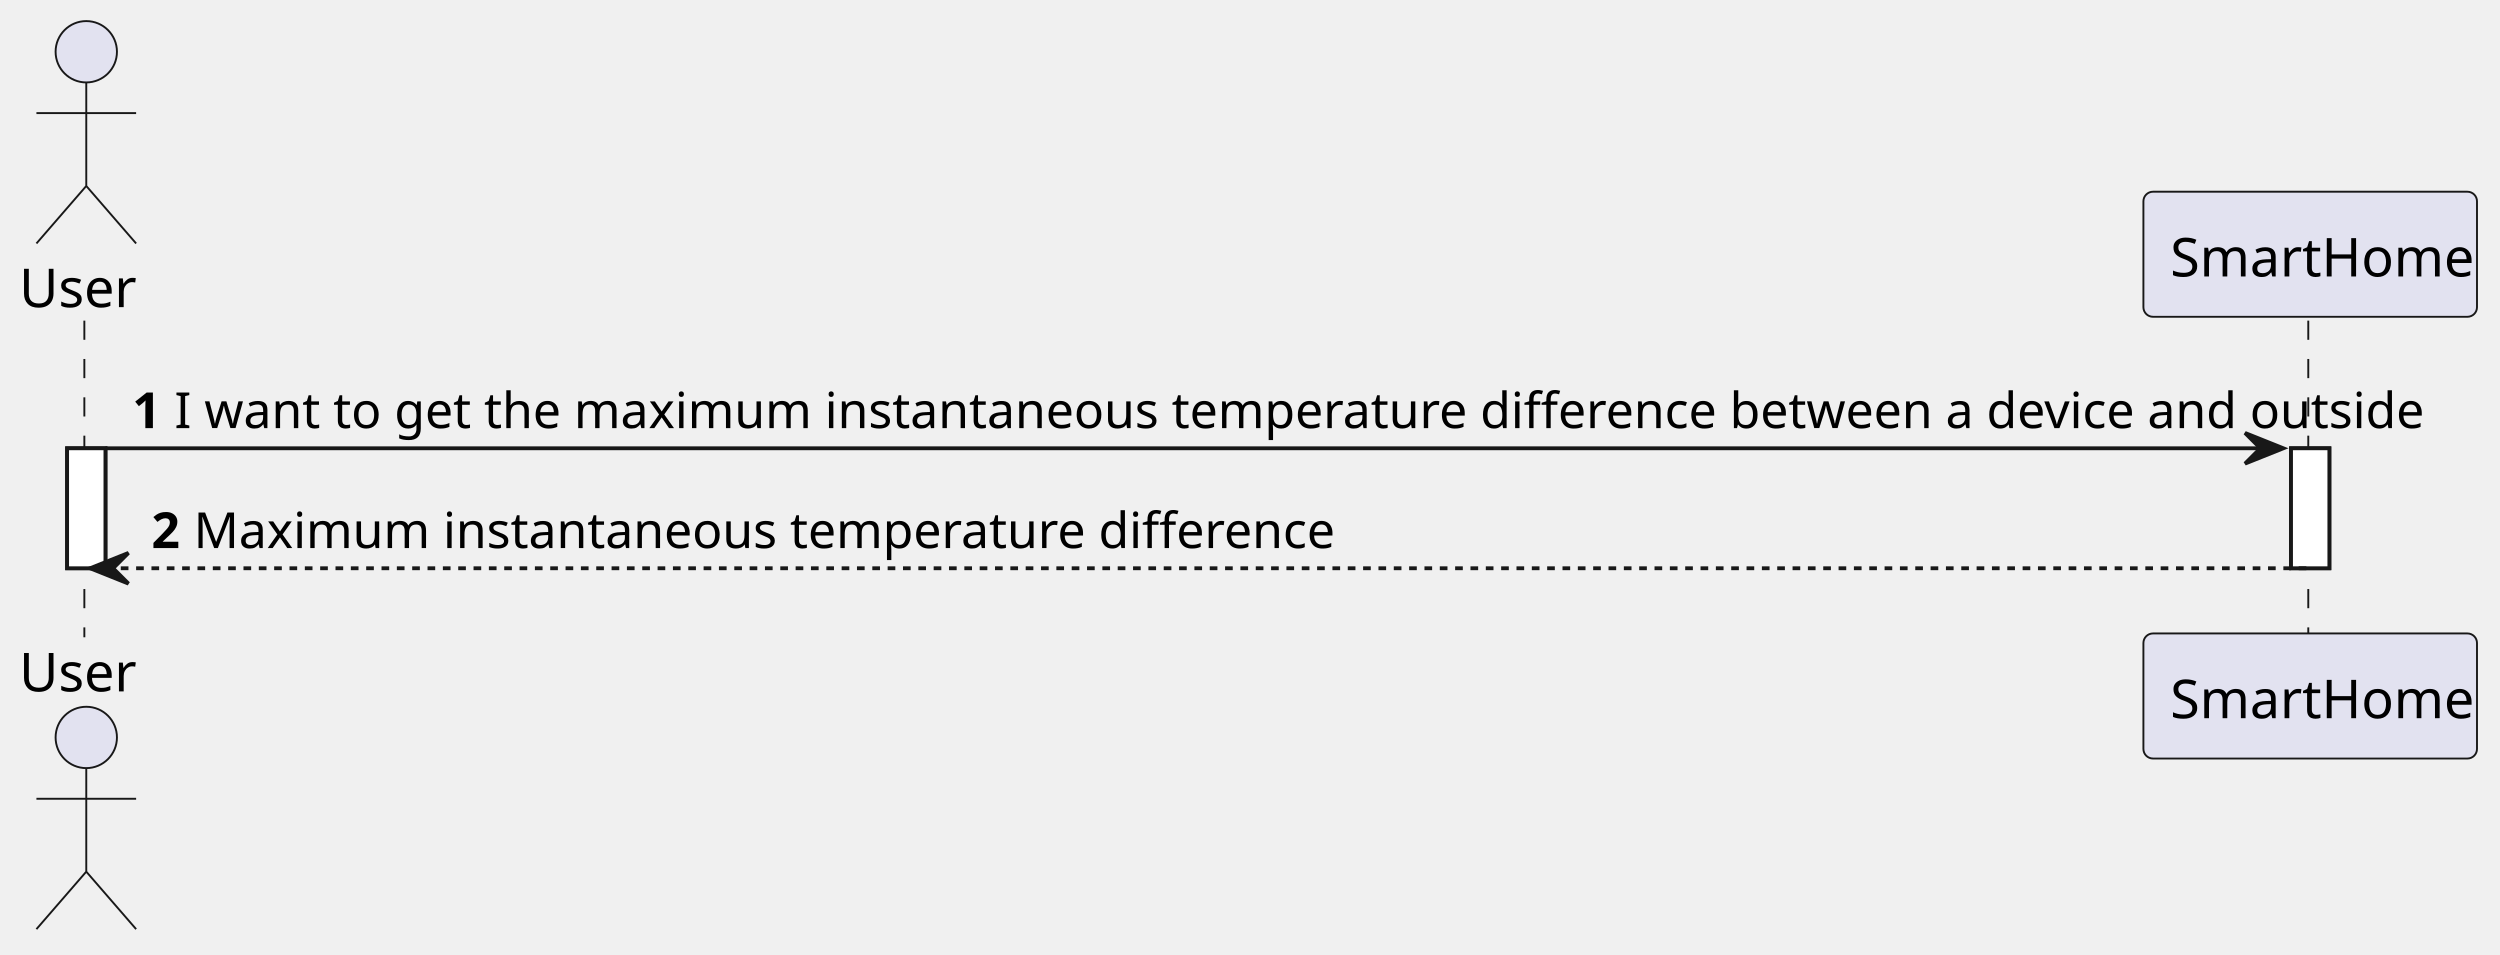
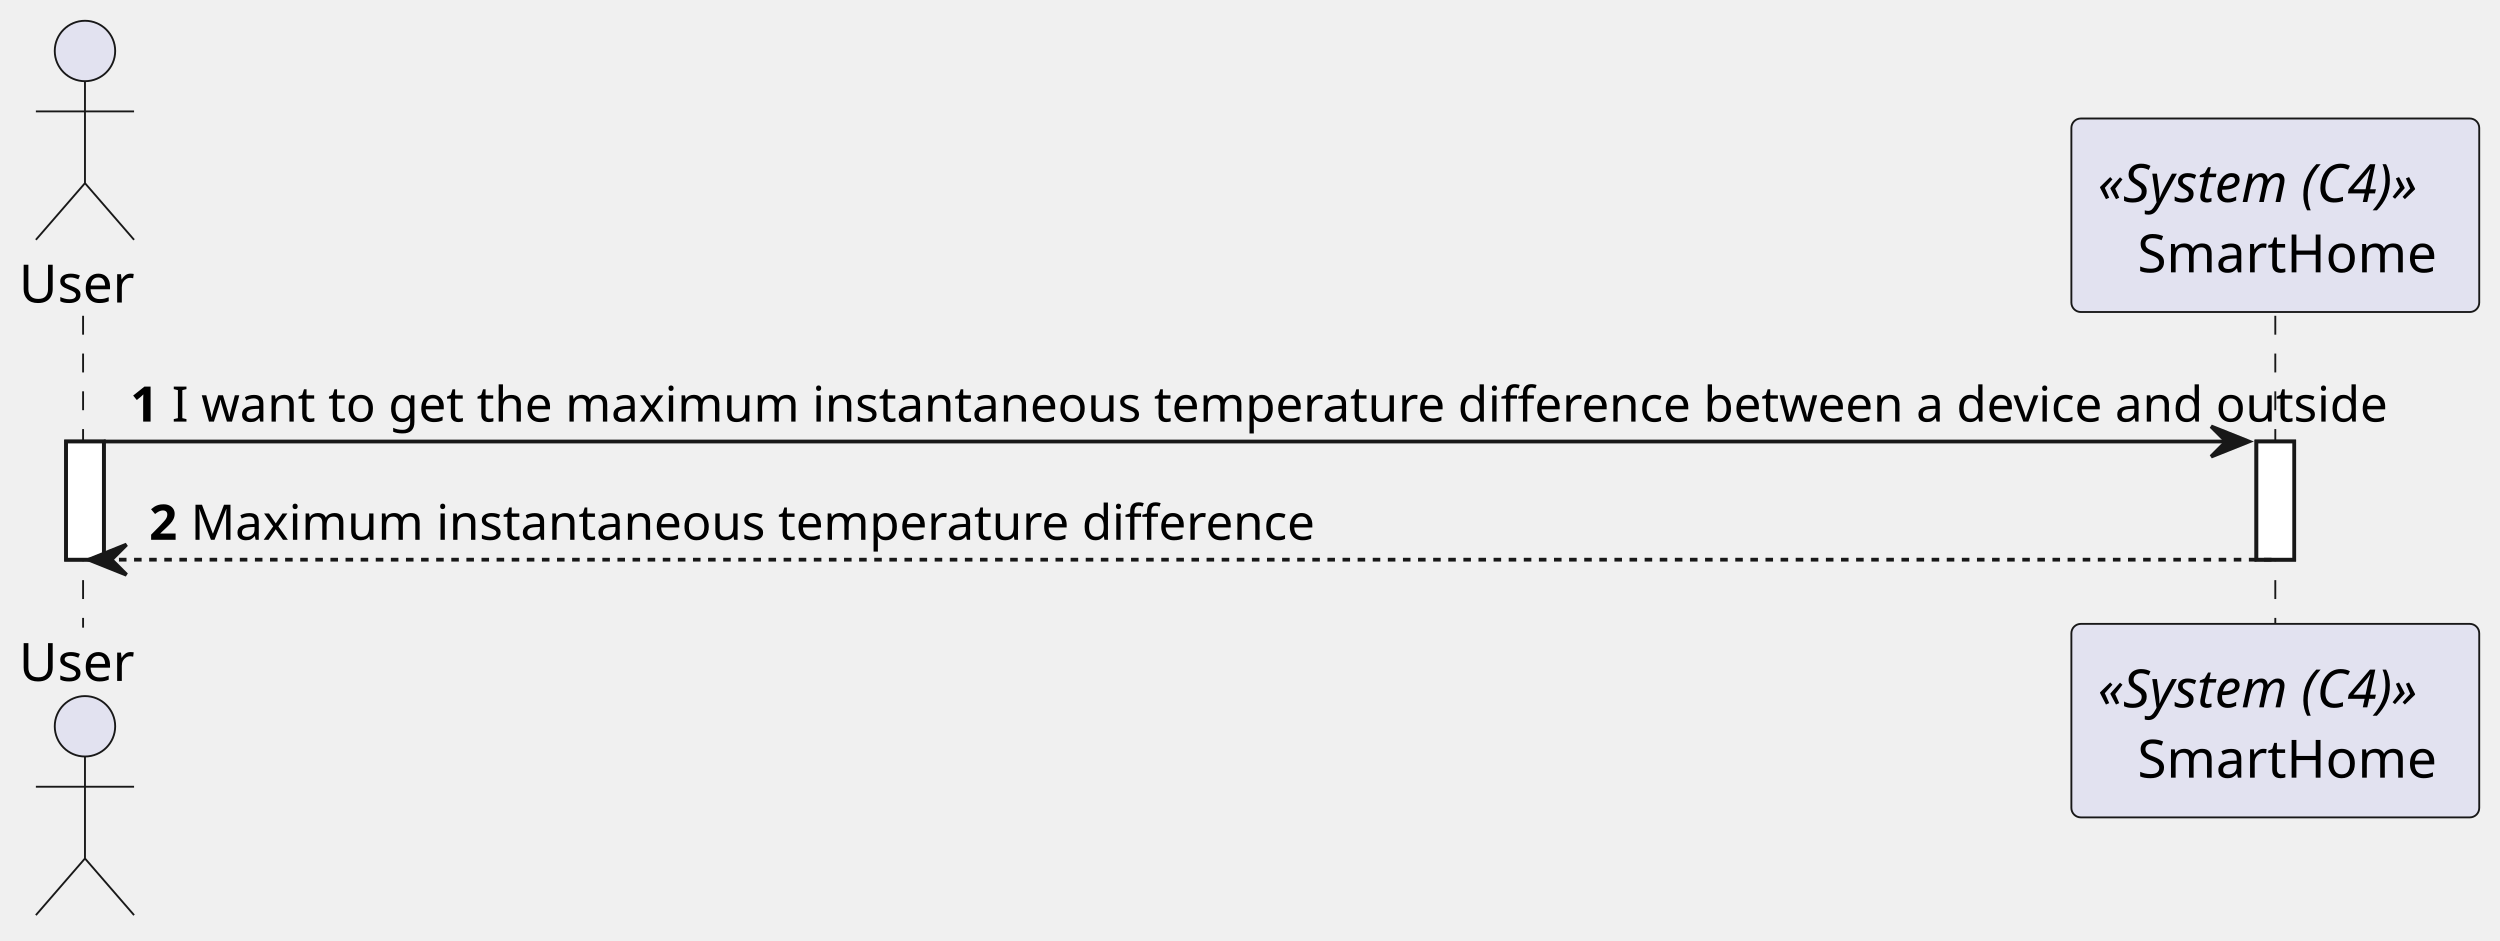
- <svg xmlns="http://www.w3.org/2000/svg" contentStyleType="text/css" height="249px" preserveAspectRatio="none" style="width:652px;height:249px;background:#FFFFFF;" version="1.1" viewBox="0 0 652 249" width="652px" zoomAndPan="magnify">
+ <svg xmlns="http://www.w3.org/2000/svg" contentStyleType="text/css" height="249px" preserveAspectRatio="none" style="width:662px;height:249px;background:#FFFFFF;" version="1.1" viewBox="0 0 662 249" width="662px" zoomAndPan="magnify">
  <defs />
  <g>
    <rect fill="#FFFFFF" height="31.291" style="stroke:#181818;stroke-width:1.0;" width="10" x="17.5" y="116.912" />
    <rect fill="#FFFFFF" height="31.291" style="stroke:#181818;stroke-width:1.0;" width="10" x="597.5" y="116.912" />
    <line style="stroke:#181818;stroke-width:0.5;stroke-dasharray:5.0,5.0;" x1="22" x2="22" y1="83.621" y2="166.203" />
-     <line style="stroke:#181818;stroke-width:0.5;stroke-dasharray:5.0,5.0;" x1="602" x2="602" y1="83.621" y2="166.203" />
+     <line style="stroke:#181818;stroke-width:0.5;stroke-dasharray:5.0,5.0;" x1="602.5" x2="602.5" y1="83.621" y2="166.203" />
    <text fill="#000000" font-family="sans-serif" font-size="14" lengthAdjust="spacing" textLength="29" x="5" y="80.107">User</text>
    <ellipse cx="22.5" cy="13.5" fill="#E2E2F0" rx="8" ry="8" style="stroke:#181818;stroke-width:0.5;" />
    <path d="M22.5,21.5 L22.5,48.5 M9.5,29.5 L35.5,29.5 M22.5,48.5 L9.5,63.5 M22.5,48.5 L35.5,63.5 " fill="none" style="stroke:#181818;stroke-width:0.5;" />
    <text fill="#000000" font-family="sans-serif" font-size="14" lengthAdjust="spacing" textLength="29" x="5" y="180.31">User</text>
    <ellipse cx="22.5" cy="192.324" fill="#E2E2F0" rx="8" ry="8" style="stroke:#181818;stroke-width:0.5;" />
    <path d="M22.5,200.324 L22.5,227.324 M9.5,208.324 L35.5,208.324 M22.5,227.324 L9.5,242.324 M22.5,227.324 L35.5,242.324 " fill="none" style="stroke:#181818;stroke-width:0.5;" />
-     <rect fill="#E2E2F0" height="32.621" rx="2.5" ry="2.5" style="stroke:#181818;stroke-width:0.5;" width="87" x="559" y="50" />
+     <rect fill="#E2E2F0" height="51.242" rx="2.5" ry="2.5" style="stroke:#181818;stroke-width:0.5;" width="108" x="548.5" y="31.379" />
+     <text fill="#000000" font-family="sans-serif" font-size="14" font-style="italic" lengthAdjust="spacing" textLength="94" x="555.5" y="53.486">«System (C4)»</text>
    <text fill="#000000" font-family="sans-serif" font-size="14" lengthAdjust="spacing" textLength="73" x="566" y="72.107">SmartHome</text>
-     <rect fill="#E2E2F0" height="32.621" rx="2.5" ry="2.5" style="stroke:#181818;stroke-width:0.5;" width="87" x="559" y="165.203" />
-     <text fill="#000000" font-family="sans-serif" font-size="14" lengthAdjust="spacing" textLength="73" x="566" y="187.31">SmartHome</text>
+     <rect fill="#E2E2F0" height="51.242" rx="2.5" ry="2.5" style="stroke:#181818;stroke-width:0.5;" width="108" x="548.5" y="165.203" />
+     <text fill="#000000" font-family="sans-serif" font-size="14" font-style="italic" lengthAdjust="spacing" textLength="94" x="555.5" y="187.31">«System (C4)»</text>
+     <text fill="#000000" font-family="sans-serif" font-size="14" lengthAdjust="spacing" textLength="73" x="566" y="205.932">SmartHome</text>
    <rect fill="#FFFFFF" height="31.291" style="stroke:#181818;stroke-width:1.0;" width="10" x="17.5" y="116.912" />
    <rect fill="#FFFFFF" height="31.291" style="stroke:#181818;stroke-width:1.0;" width="10" x="597.5" y="116.912" />
    <polygon fill="#181818" points="585.5,112.912,595.5,116.912,585.5,120.912,589.5,116.912" style="stroke:#181818;stroke-width:1.0;" />
    <line style="stroke:#181818;stroke-width:1.0;" x1="27.5" x2="591.5" y1="116.912" y2="116.912" />
    <text fill="#000000" font-family="sans-serif" font-size="13" font-weight="bold" lengthAdjust="spacing" textLength="7" x="34.5" y="111.649">1</text>
    <text fill="#000000" font-family="sans-serif" font-size="13" lengthAdjust="spacing" textLength="545" x="45.5" y="111.649">I want to get the maximum instantaneous temperature difference between a device and outside</text>
    <polygon fill="#181818" points="33.5,144.203,23.5,148.203,33.5,152.203,29.5,148.203" style="stroke:#181818;stroke-width:1.0;" />
    <line style="stroke:#181818;stroke-width:1.0;stroke-dasharray:2.0,2.0;" x1="27.5" x2="601.5" y1="148.203" y2="148.203" />
    <text fill="#000000" font-family="sans-serif" font-size="13" font-weight="bold" lengthAdjust="spacing" textLength="7" x="39.5" y="142.94">2</text>
    <text fill="#000000" font-family="sans-serif" font-size="13" lengthAdjust="spacing" textLength="274" x="50.5" y="142.94">Maximum instantaneous temperature difference</text>
  </g>
</svg>
